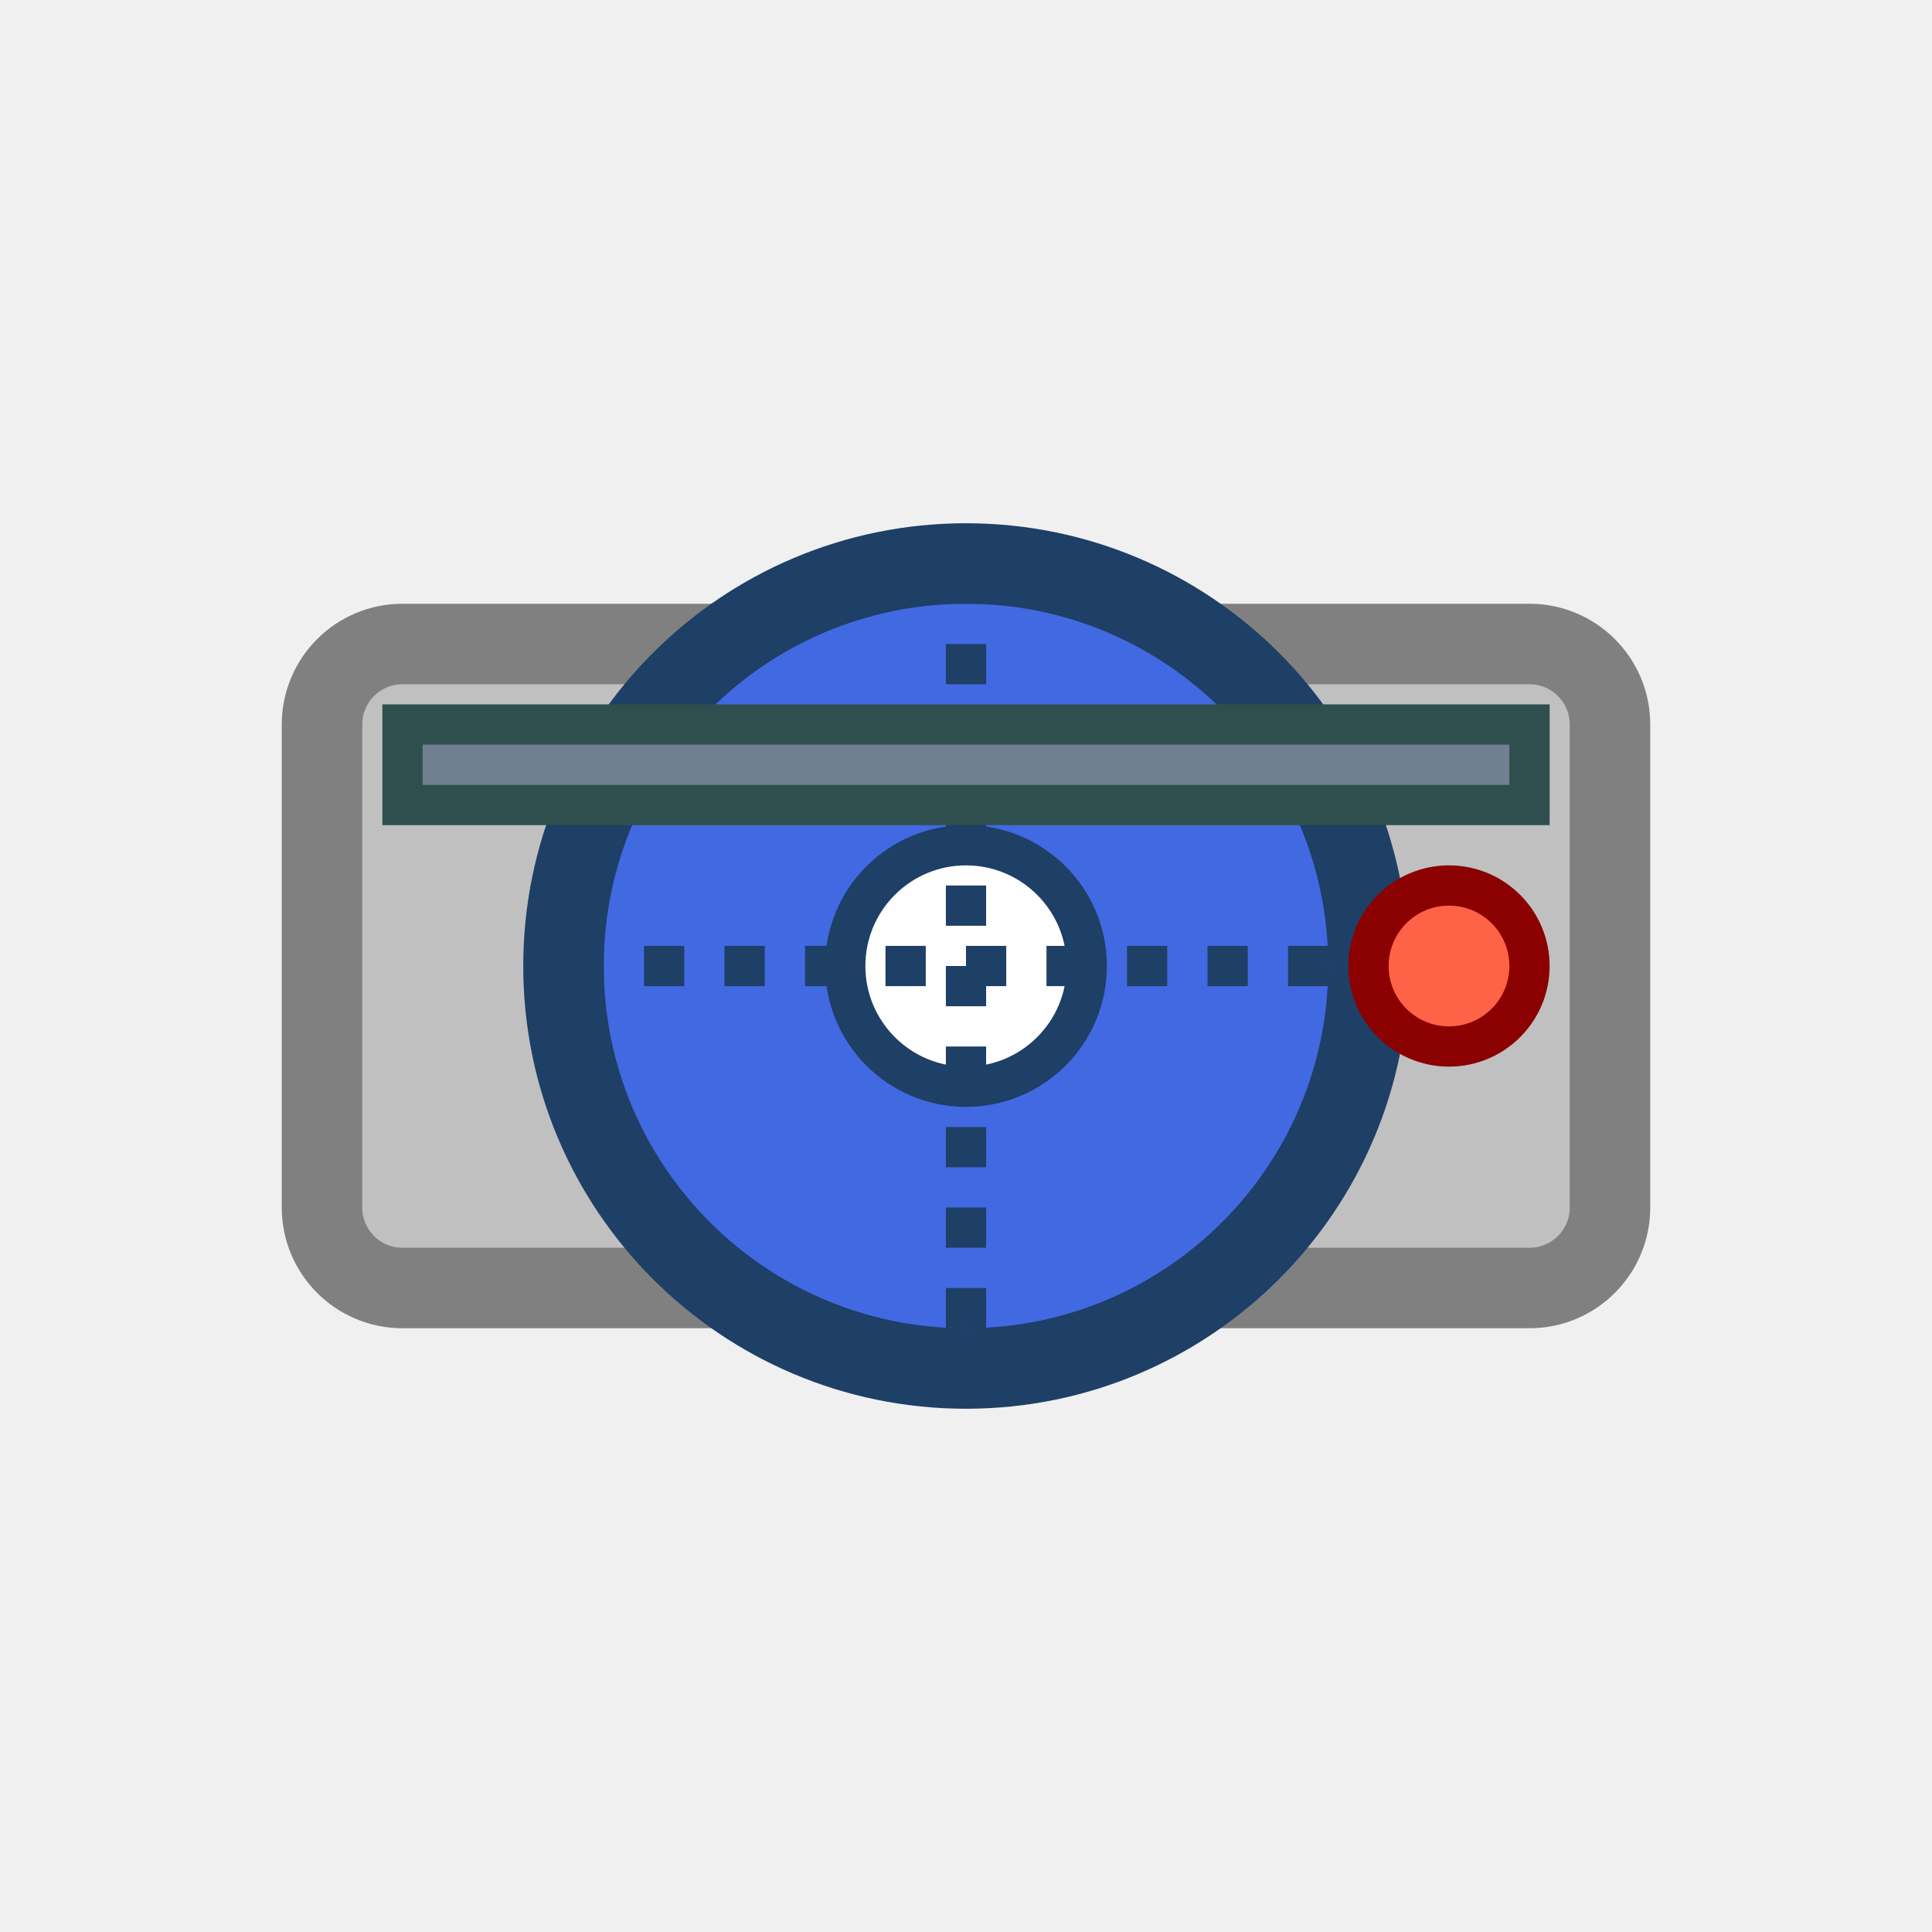
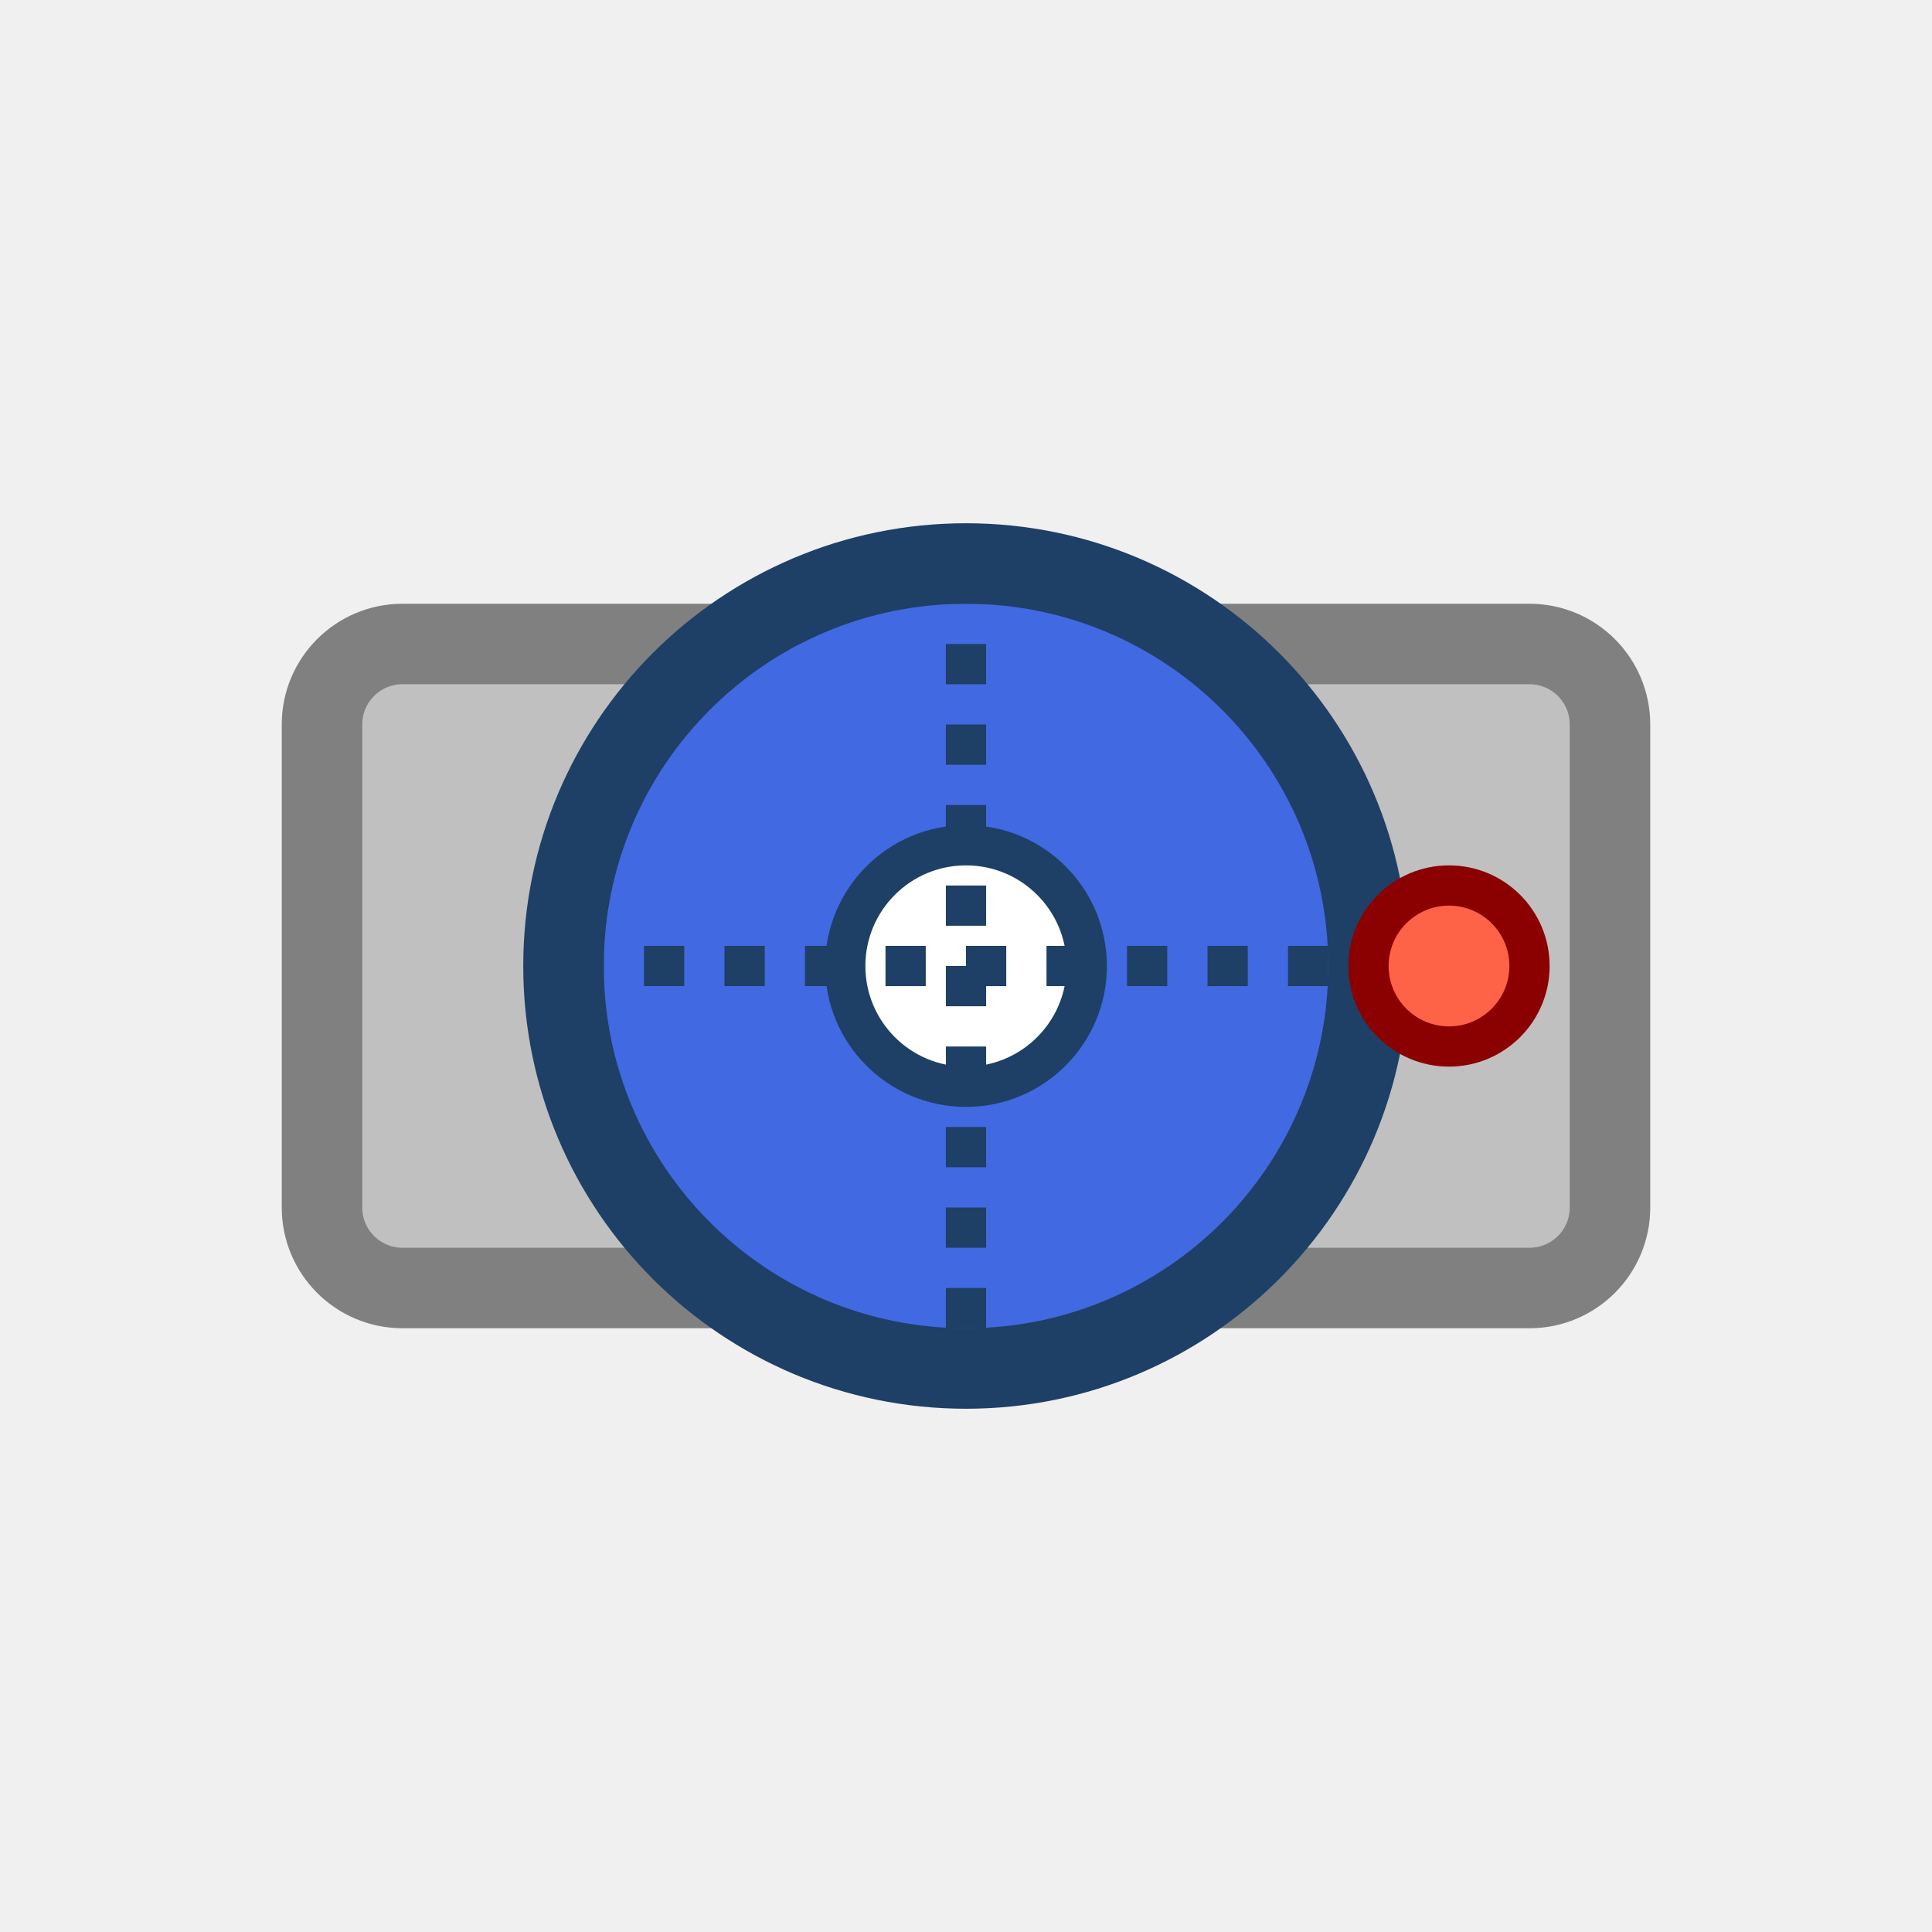
<svg xmlns="http://www.w3.org/2000/svg" viewBox="0 0 24 24" width="24" height="24">
  <rect x="4" y="8" width="16" height="8" rx="1" ry="1" fill="#C0C0C0" stroke="#808080" stroke-width="1" />
  <circle cx="12" cy="12" r="5" fill="#4169E1" stroke="#1E3F66" stroke-width="1" />
  <circle cx="12" cy="12" r="1.5" fill="#FFFFFF" stroke="#1E3F66" stroke-width="0.5" />
  <path d="M12 7 L12 17" stroke="#1E3F66" stroke-width="0.5" stroke-dasharray="0.5,0.5" />
  <path d="M7 12 L17 12" stroke="#1E3F66" stroke-width="0.5" stroke-dasharray="0.5,0.5" />
  <circle cx="18" cy="12" r="1" fill="#FF6347" stroke="#8B0000" stroke-width="0.5" />
-   <rect x="5" y="9" width="14" height="1" fill="#708090" stroke="#2F4F4F" stroke-width="0.5" />
</svg>
